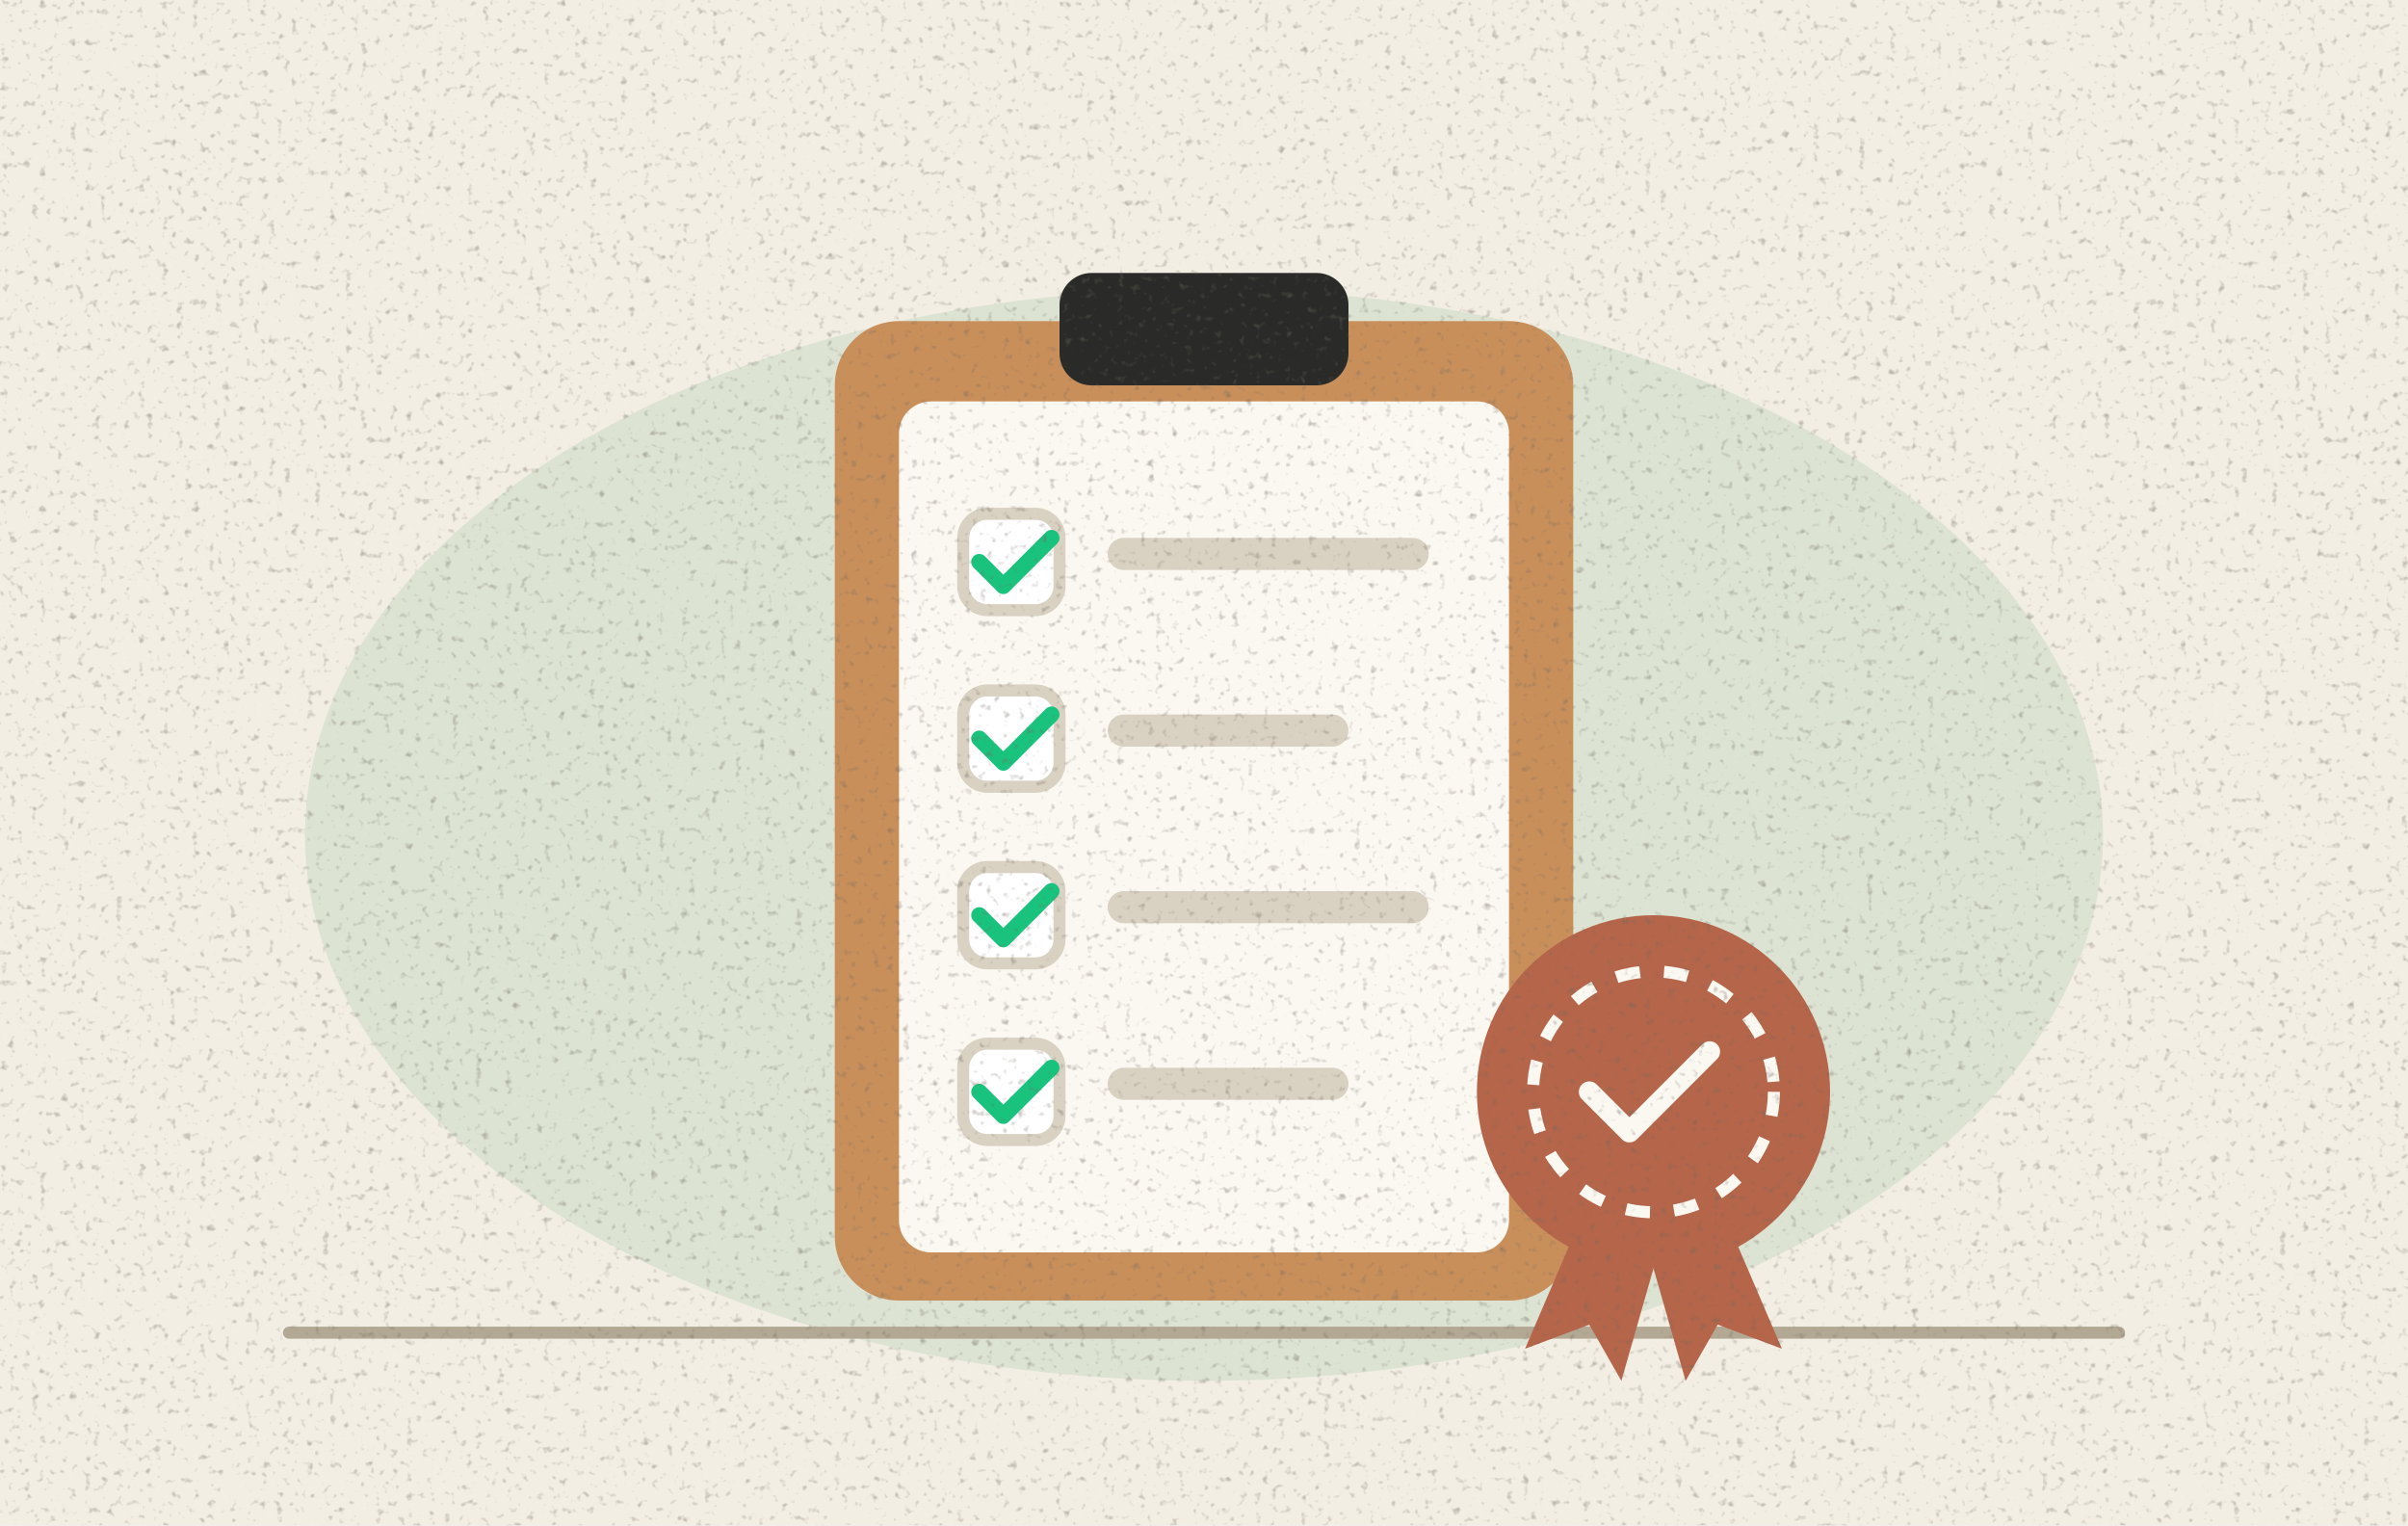
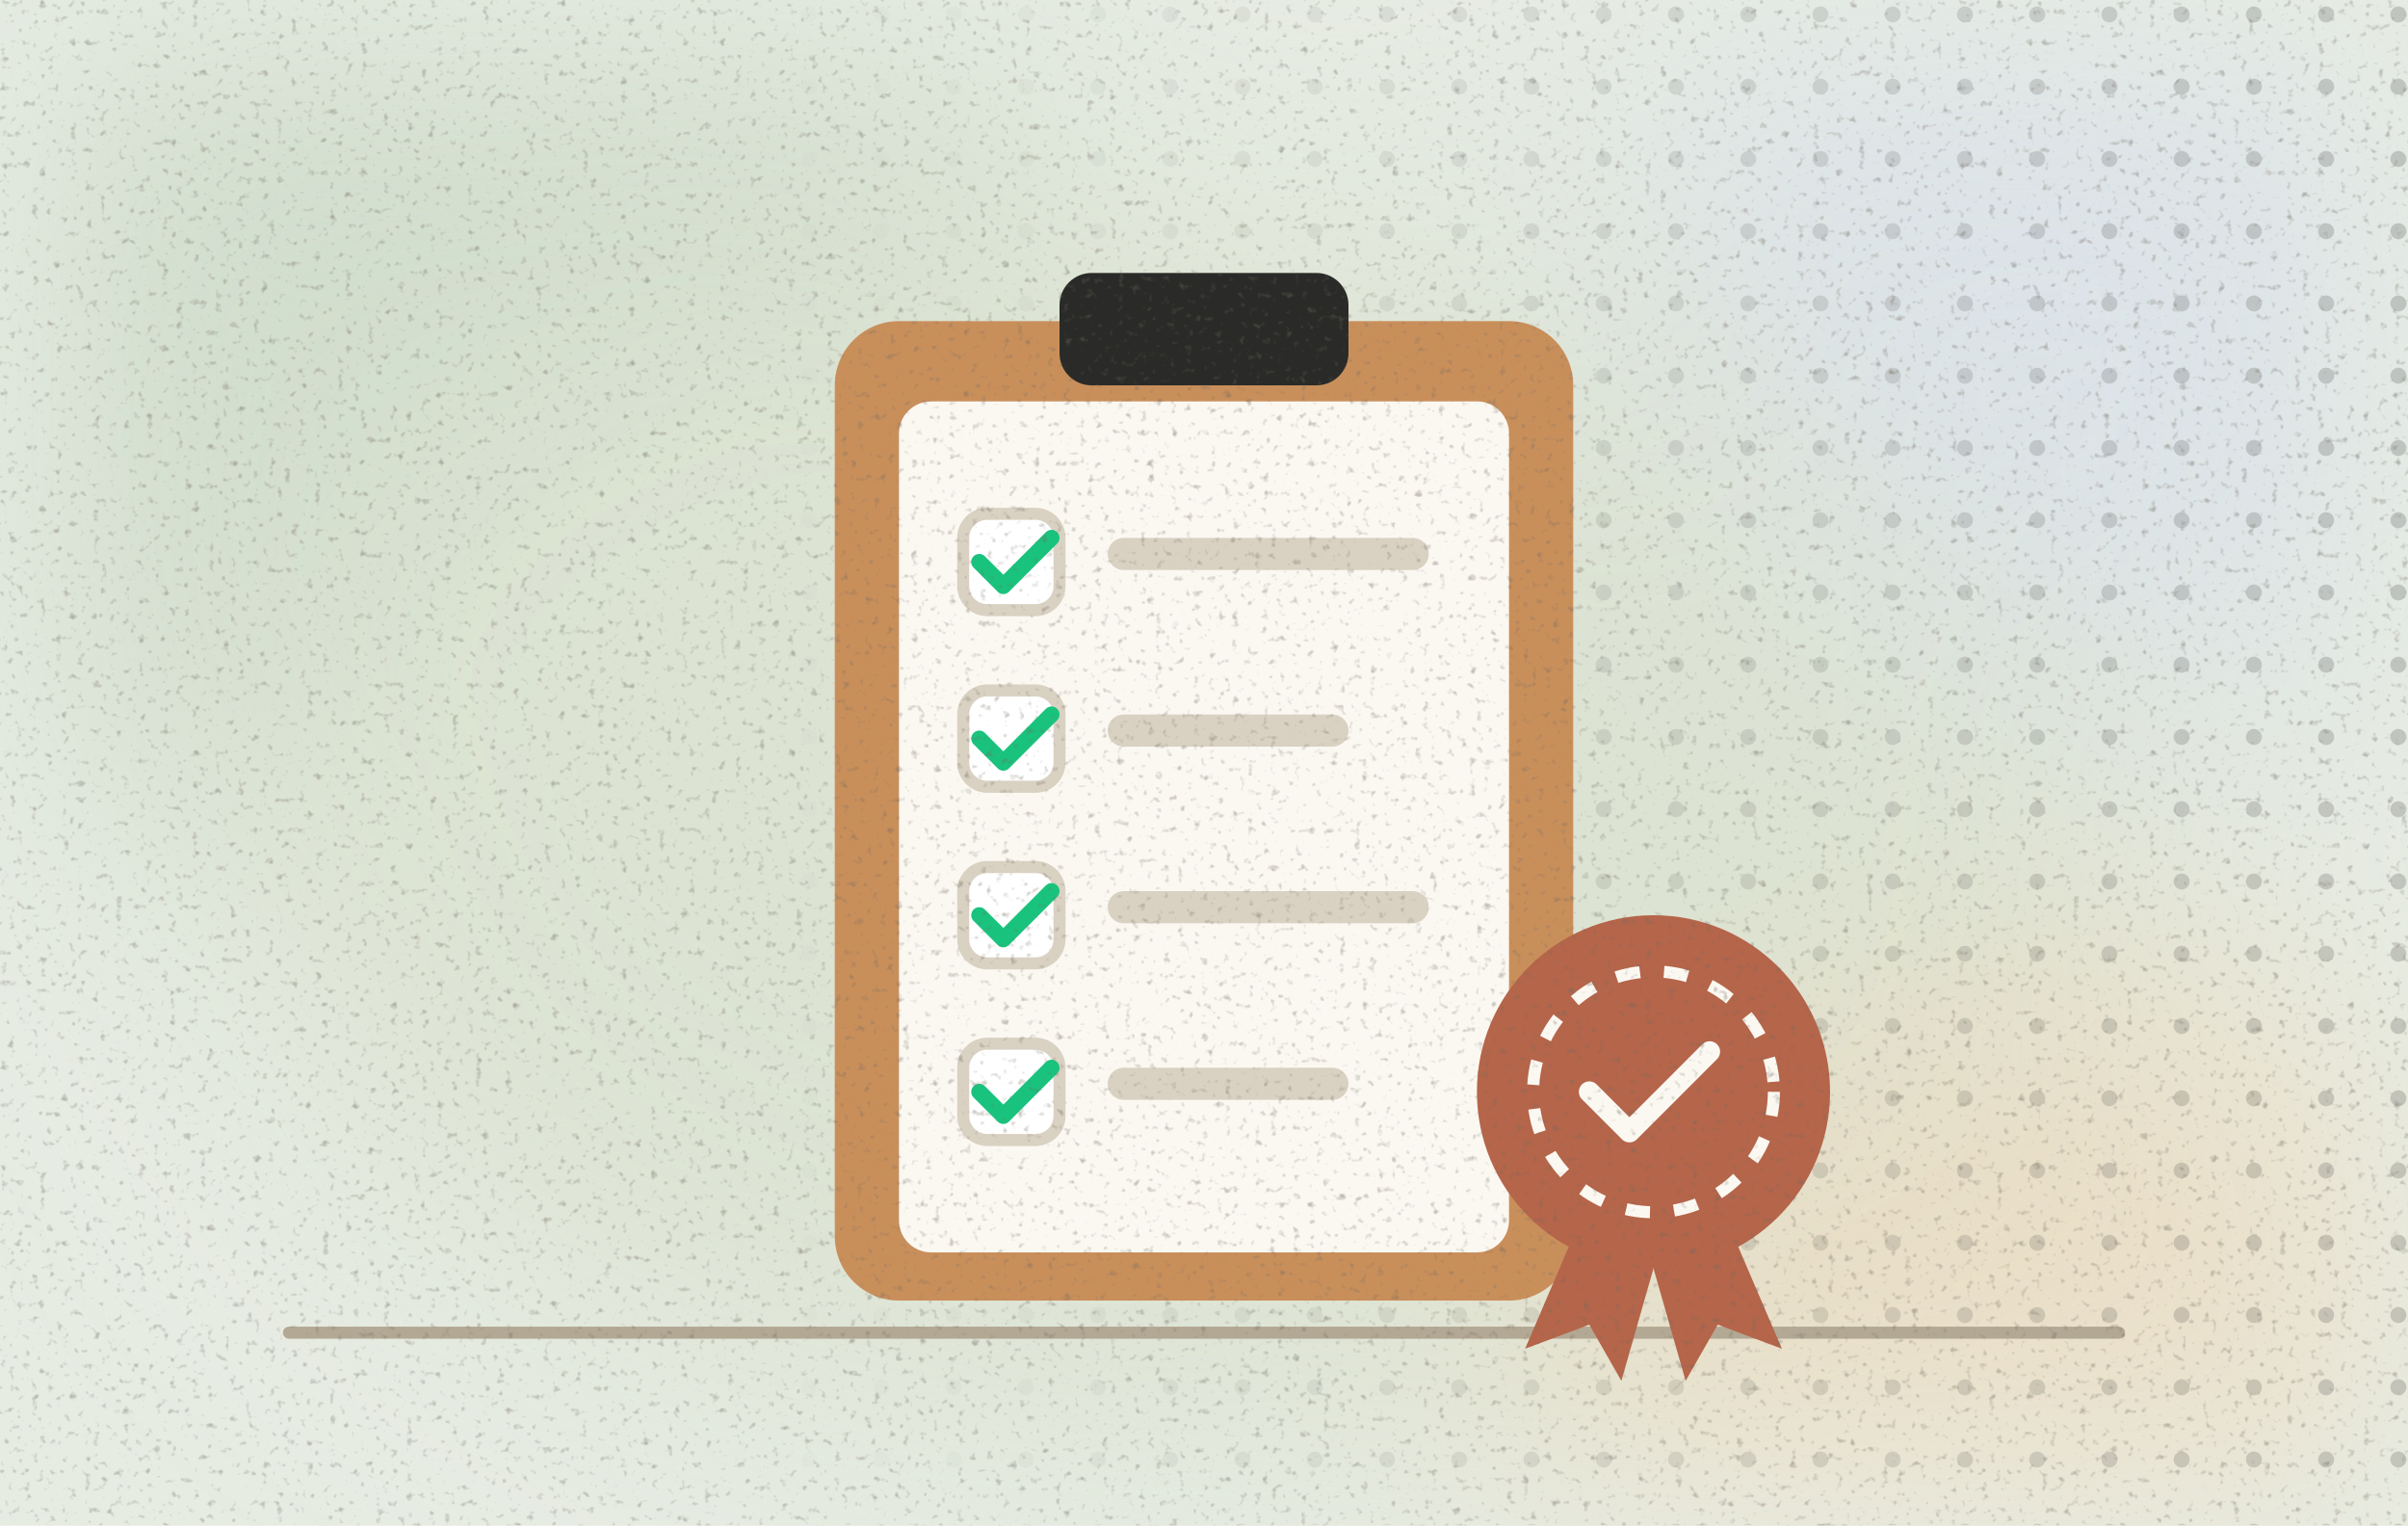
<svg xmlns="http://www.w3.org/2000/svg" viewBox="0 0 300 190" width="300" height="190">
  <defs>
+     <filter id="atmb" x="-50%" y="-50%" width="200%" height="200%">
+       <feGaussianBlur stdDeviation="18.0" />
+     </filter>
+     <pattern id="atmd" width="9" height="9" patternUnits="userSpaceOnUse">
+       <circle cx="1.8" cy="1.8" r="1.0" fill="#2A2B28" />
+     </pattern>
+     <linearGradient id="atmf" x1="0" x2="1" y1="0" y2="0">
+       <stop offset="0.3" stop-color="#FFFFFF" stop-opacity="0" />
+       <stop offset="1" stop-color="#FFFFFF" stop-opacity="1" />
+     </linearGradient>
+     <mask id="atmm">
+       <rect width="300" height="190" fill="url(#atmf)" />
+     </mask>
    <filter id="edf41" x="0" y="0" width="100%" height="100%">
      <feTurbulence type="fractalNoise" baseFrequency="1.05" numOctaves="2" seed="207" stitchTiles="stitch" result="n" />
      <feColorMatrix in="n" type="matrix" values="0 0 0 0 0.16  0 0 0 0 0.14  0 0 0 0 0.11  0 0 0 1.5 -0.92" />
      <feComposite in2="SourceAlpha" operator="in" />
    </filter>
-     <style>.a-b{animation:ab 7s ease-in-out infinite;transform-box:fill-box;transform-origin:center}.a-f{animation:af 5s ease-in-out infinite}@keyframes ab{50%{transform:scale(1.04)}}@keyframes af{50%{transform:translateY(-3px)}}@media (prefers-reduced-motion:reduce){*{animation:none!important}}</style>
  </defs>
  <g id="edx41">
-     <rect x="0" y="0" width="300" height="190" fill="#F3EEE4" />
-     <ellipse class="a-b" cx="150" cy="104" rx="112" ry="68" fill="#DCE3D3" />
+     <rect width="300" height="190" fill="#E7ECE3" />
+     <g filter="url(#atmb)">
+       <circle class="atm-drift" cx="36" cy="15" r="90" fill="#CFDCCB" opacity="0.9" />
+       <ellipse cx="150" cy="104" rx="121" ry="76" fill="#DCE3D3" />
+       <circle class="atm-drift" style="animation-delay: -7s" cx="282" cy="8" r="78" fill="#DCE3E8" />
+       <circle class="atm-drift" style="animation-delay: -12s" cx="258" cy="194" r="72" fill="#EBDCC0" opacity="0.8" />
+     </g>
+     <rect width="300" height="190" fill="url(#atmd)" opacity="0.2" mask="url(#atmm)" />
    <path d="M36 166 H264" stroke="#B3A894" stroke-width="1.5" stroke-linecap="round" />
-     <g class="a-f">
-       <rect x="104" y="40" width="92" height="122" rx="8" fill="#C98F5B" />
-       <rect x="112" y="50" width="76" height="106" rx="4" fill="#FBF8F2" />
-       <rect x="132" y="34" width="36" height="14" rx="4" fill="#2A2B28" />
-       <rect x="120" y="64" width="12" height="12" rx="3" fill="#FFFFFF" stroke="#D9D1C2" stroke-width="1.5" />
-       <path d="M122 70 l3 3 l6 -6" fill="none" stroke="#19C37D" stroke-width="2" stroke-linecap="round" stroke-linejoin="round" />
-       <rect x="138" y="67" width="40" height="4" rx="2" fill="#D9D1C2" />
-       <rect x="120" y="86" width="12" height="12" rx="3" fill="#FFFFFF" stroke="#D9D1C2" stroke-width="1.5" />
-       <path d="M122 92 l3 3 l6 -6" fill="none" stroke="#19C37D" stroke-width="2" stroke-linecap="round" stroke-linejoin="round" />
-       <rect x="138" y="89" width="30" height="4" rx="2" fill="#D9D1C2" />
-       <rect x="120" y="108" width="12" height="12" rx="3" fill="#FFFFFF" stroke="#D9D1C2" stroke-width="1.5" />
-       <path d="M122 114 l3 3 l6 -6" fill="none" stroke="#19C37D" stroke-width="2" stroke-linecap="round" stroke-linejoin="round" />
-       <rect x="138" y="111" width="40" height="4" rx="2" fill="#D9D1C2" />
-       <rect x="120" y="130" width="12" height="12" rx="3" fill="#FFFFFF" stroke="#D9D1C2" stroke-width="1.5" />
-       <path d="M122 136 l3 3 l6 -6" fill="none" stroke="#19C37D" stroke-width="2" stroke-linecap="round" stroke-linejoin="round" />
-       <rect x="138" y="133" width="30" height="4" rx="2" fill="#D9D1C2" />
-       <circle cx="206" cy="136" r="22" fill="#B5654A" />
-       <circle cx="206" cy="136" r="15" fill="none" stroke="#FBF8F2" stroke-width="1.5" stroke-dasharray="3 3" />
-       <path d="M198 136 l5 5 l10 -10" fill="none" stroke="#FBF8F2" stroke-width="2.6" stroke-linecap="round" stroke-linejoin="round" />
-       <path d="M196 154 l-6 14 l8 -3 l4 7 l4 -14 M216 154 l6 14 l-8 -3 l-4 7 l-4 -14" fill="#B5654A" />
-     </g>
+     <rect x="104" y="40" width="92" height="122" rx="8" fill="#C98F5B" />
+     <rect x="112" y="50" width="76" height="106" rx="4" fill="#FBF8F2" />
+     <rect x="132" y="34" width="36" height="14" rx="4" fill="#2A2B28" />
+     <rect x="120" y="64" width="12" height="12" rx="3" fill="#FFFFFF" stroke="#D9D1C2" stroke-width="1.5" />
+     <path d="M122 70 l3 3 l6 -6" fill="none" stroke="#19C37D" stroke-width="2" stroke-linecap="round" stroke-linejoin="round" />
+     <rect x="138" y="67" width="40" height="4" rx="2" fill="#D9D1C2" />
+     <rect x="120" y="86" width="12" height="12" rx="3" fill="#FFFFFF" stroke="#D9D1C2" stroke-width="1.5" />
+     <path d="M122 92 l3 3 l6 -6" fill="none" stroke="#19C37D" stroke-width="2" stroke-linecap="round" stroke-linejoin="round" />
+     <rect x="138" y="89" width="30" height="4" rx="2" fill="#D9D1C2" />
+     <rect x="120" y="108" width="12" height="12" rx="3" fill="#FFFFFF" stroke="#D9D1C2" stroke-width="1.5" />
+     <path d="M122 114 l3 3 l6 -6" fill="none" stroke="#19C37D" stroke-width="2" stroke-linecap="round" stroke-linejoin="round" />
+     <rect x="138" y="111" width="40" height="4" rx="2" fill="#D9D1C2" />
+     <rect x="120" y="130" width="12" height="12" rx="3" fill="#FFFFFF" stroke="#D9D1C2" stroke-width="1.5" />
+     <path d="M122 136 l3 3 l6 -6" fill="none" stroke="#19C37D" stroke-width="2" stroke-linecap="round" stroke-linejoin="round" />
+     <rect x="138" y="133" width="30" height="4" rx="2" fill="#D9D1C2" />
+     <circle cx="206" cy="136" r="22" fill="#B5654A" />
+     <circle cx="206" cy="136" r="15" fill="none" stroke="#FBF8F2" stroke-width="1.5" stroke-dasharray="3 3" />
+     <path d="M198 136 l5 5 l10 -10" fill="none" stroke="#FBF8F2" stroke-width="2.6" stroke-linecap="round" stroke-linejoin="round" />
+     <path d="M196 154 l-6 14 l8 -3 l4 7 l4 -14 M216 154 l6 14 l-8 -3 l-4 7 l-4 -14" fill="#B5654A" />
  </g>
  <use href="#edx41" filter="url(#edf41)" />
</svg>
